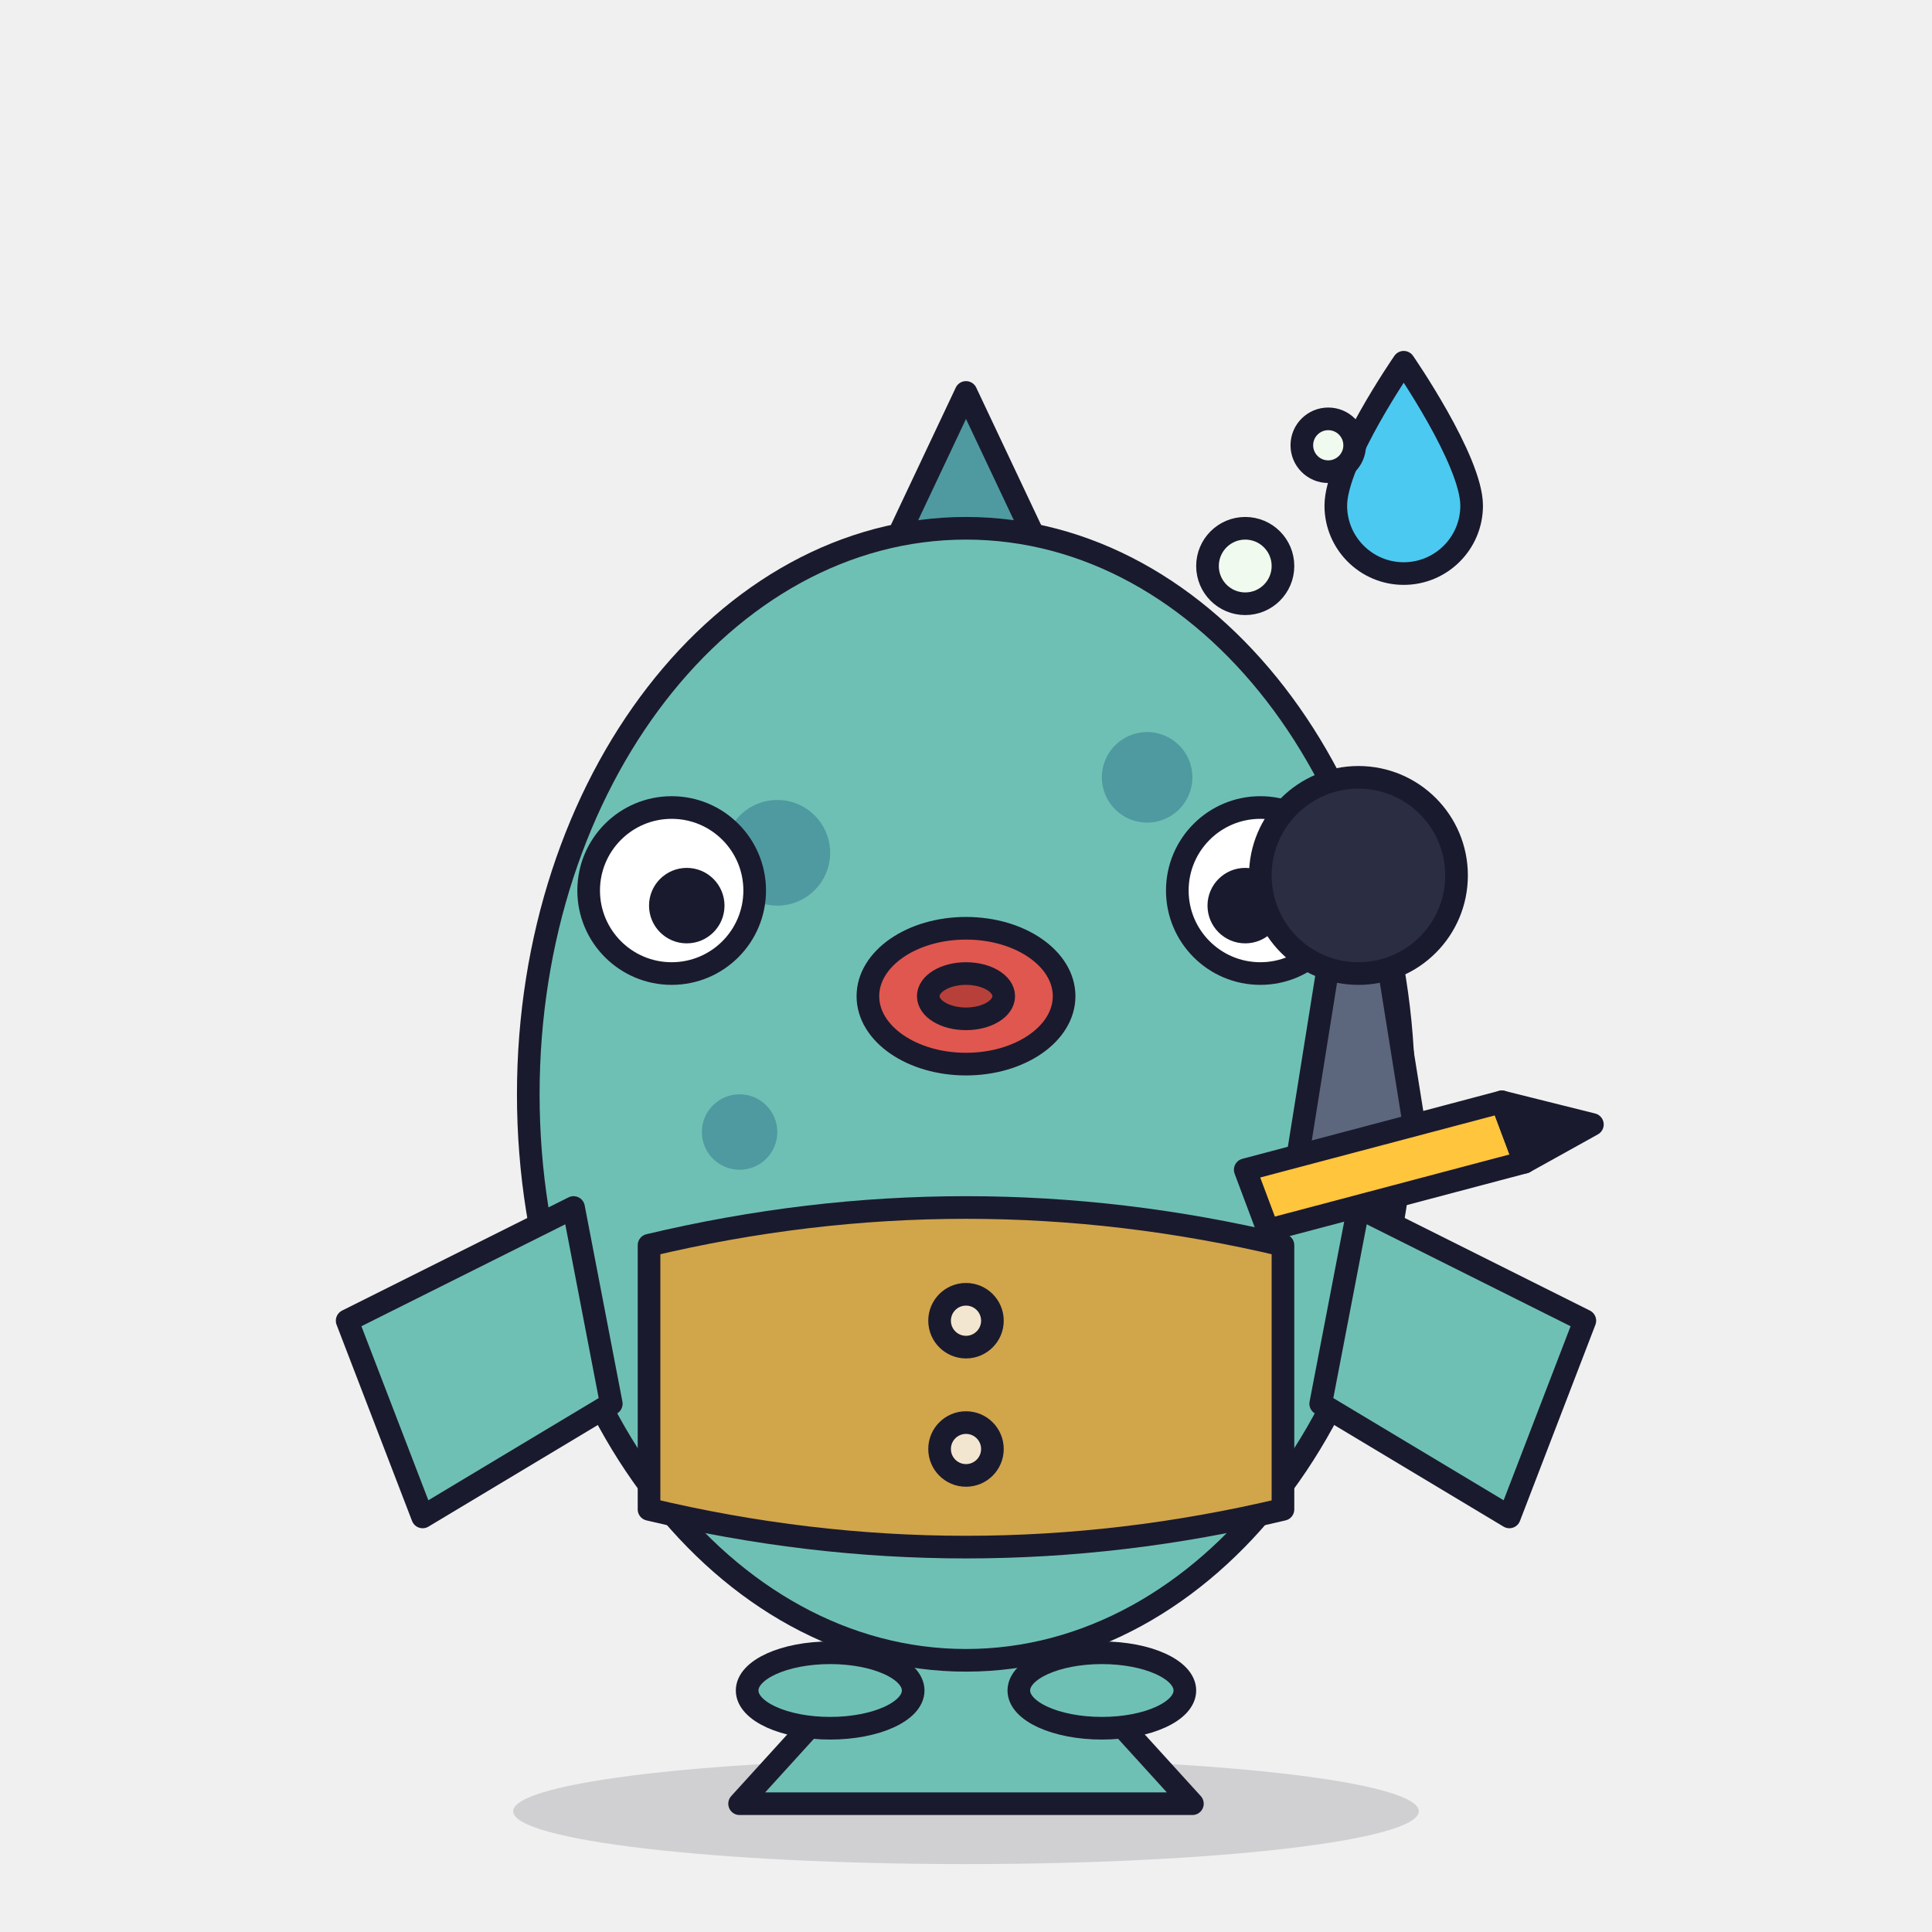
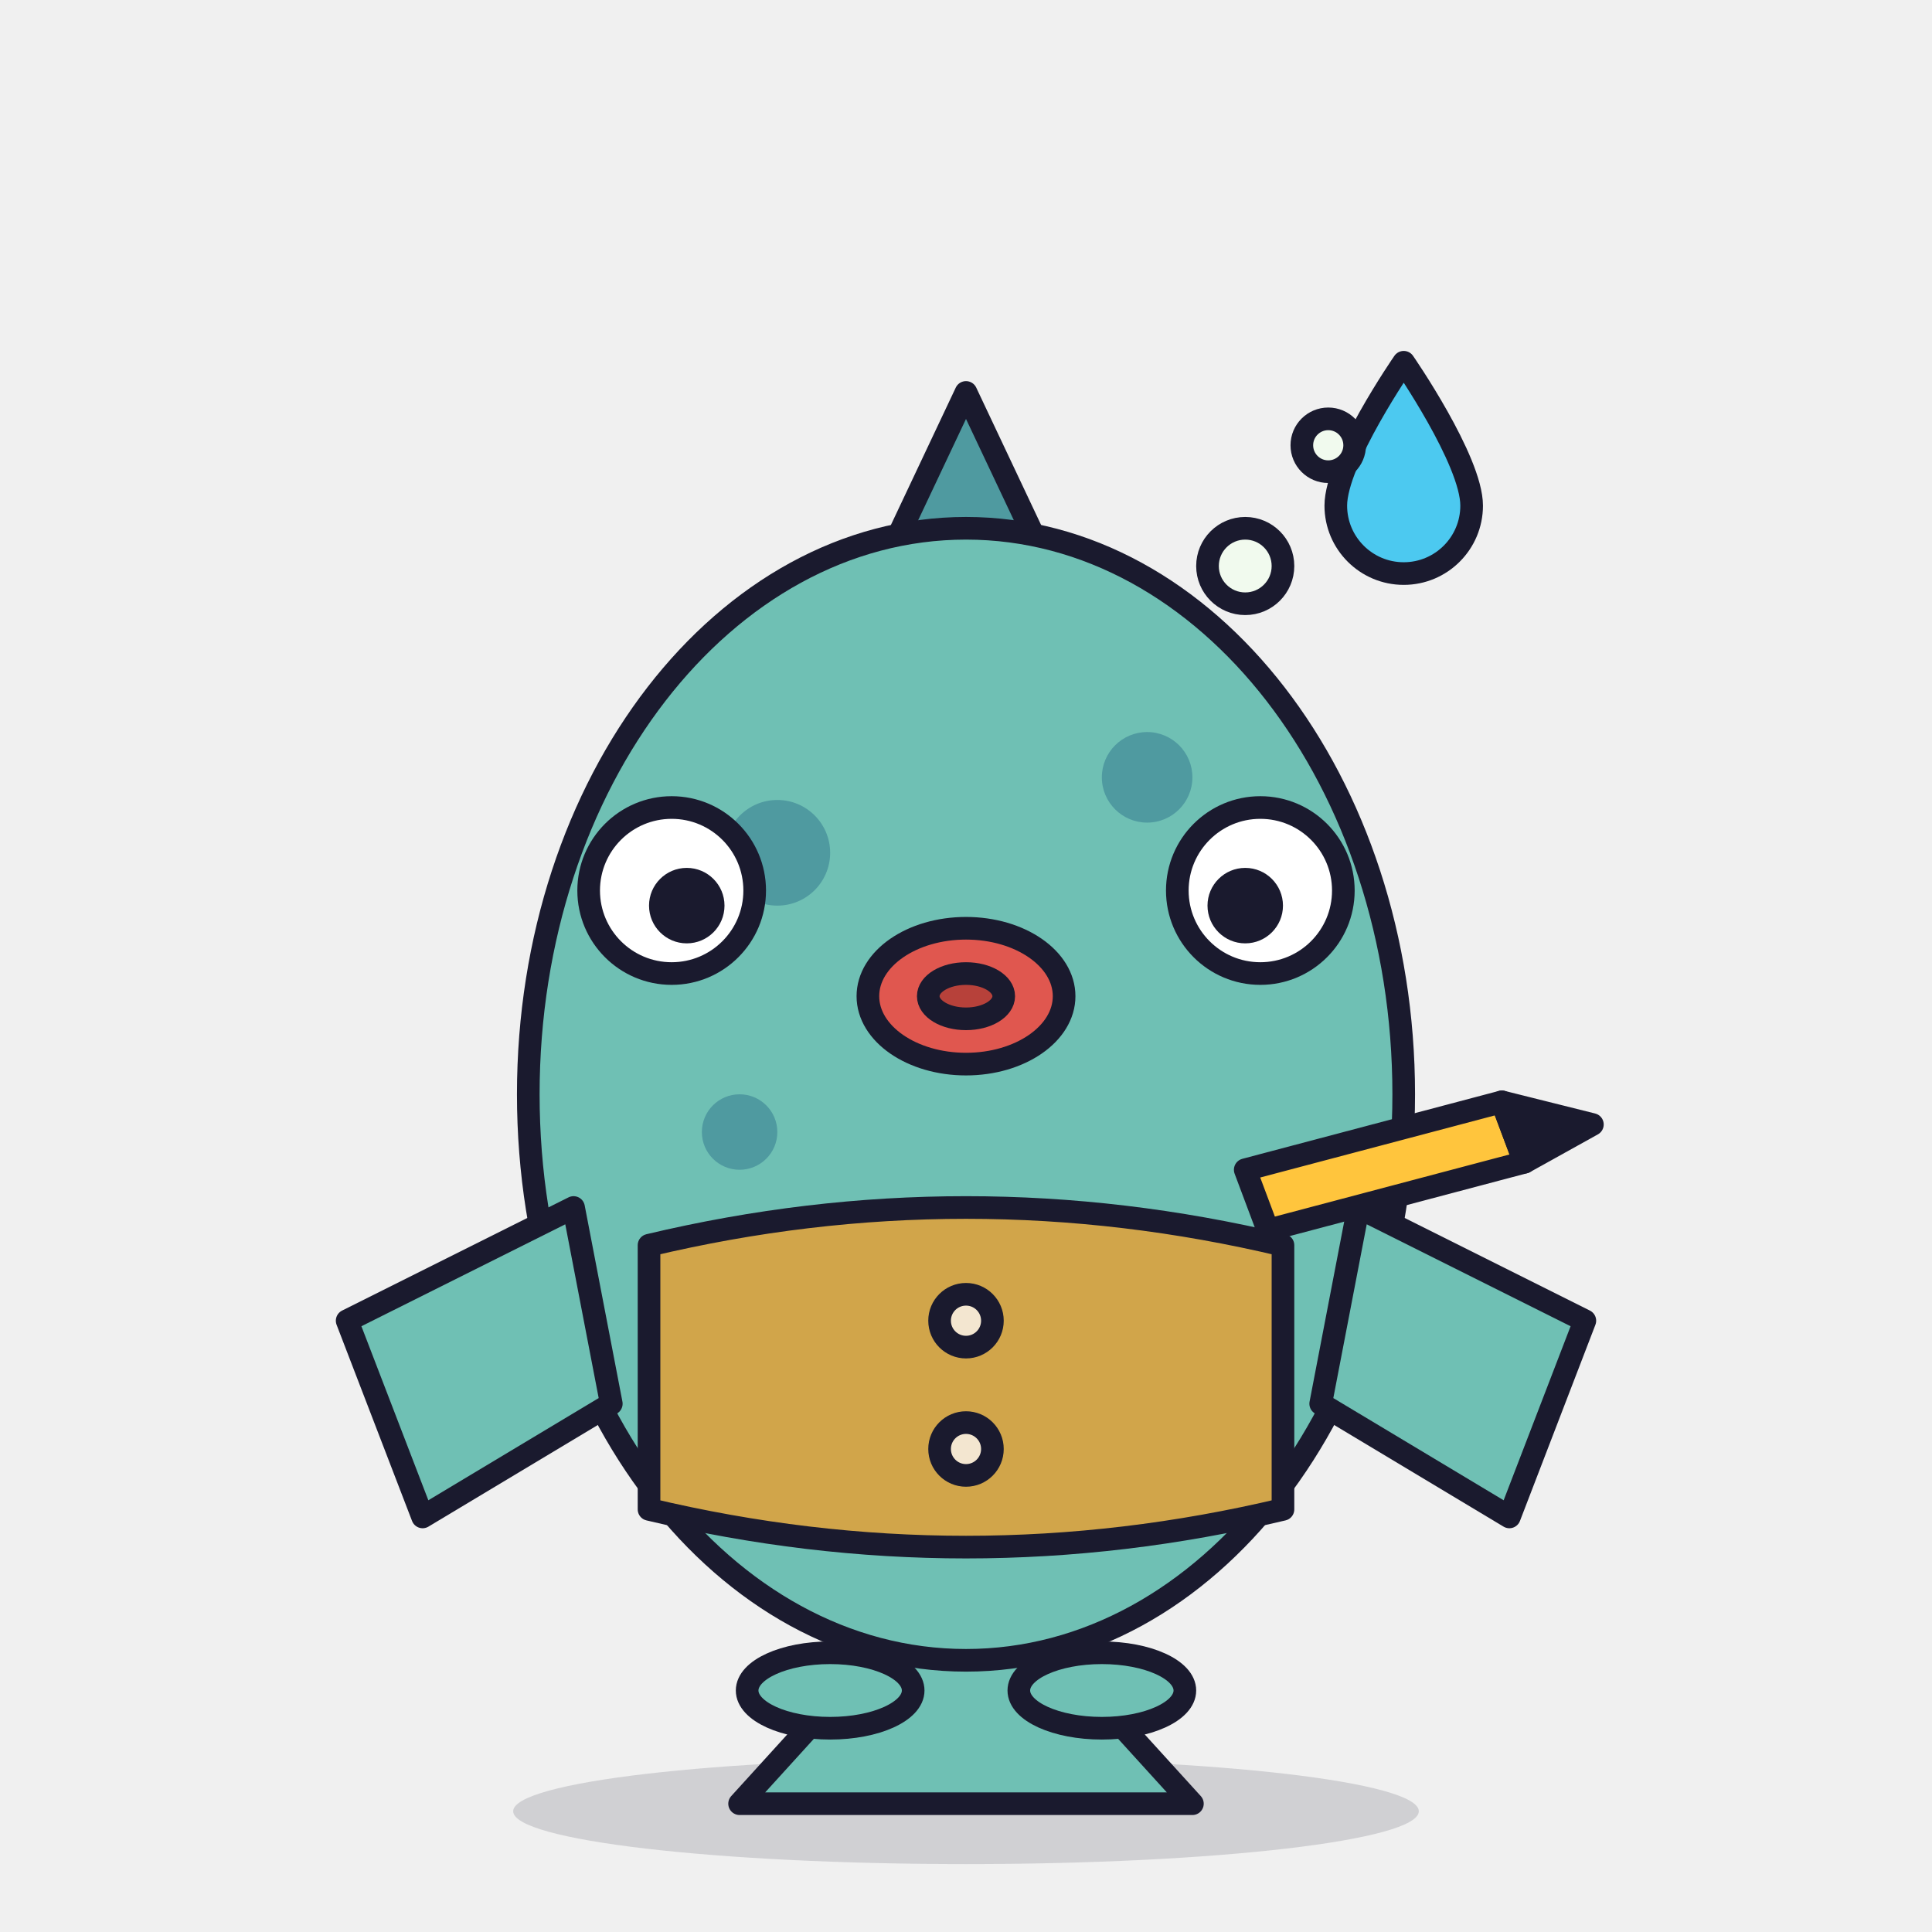
<svg xmlns="http://www.w3.org/2000/svg" viewBox="0 0 512 512" class="char char-fish">
  <g class="c-shadow">
    <ellipse cx="256" cy="480" rx="120" ry="14" fill="#1A1A2E" opacity="0.15" />
  </g>
  <g class="c-body">
    <polygon points="256,412 196,478 316,478" fill="#6FC0B4" stroke="#1A1A2E" stroke-width="6" stroke-linejoin="round" stroke-linecap="round" />
    <polygon points="256,104 222,176 290,176" fill="#4F9AA0" stroke="#1A1A2E" stroke-width="6" stroke-linejoin="round" stroke-linecap="round" />
    <ellipse cx="256" cy="290" rx="116" ry="150" fill="#6FC0B4" stroke="#1A1A2E" stroke-width="6" stroke-linejoin="round" stroke-linecap="round" />
    <circle cx="206" cy="226" r="14" fill="#4F9AA0" />
    <circle cx="304" cy="206" r="12" fill="#4F9AA0" />
    <circle cx="196" cy="300" r="10" fill="#4F9AA0" />
    <path d="M172 330Q256 310 340 330V400Q256 420 172 400z" fill="#D1A54A" stroke="#1A1A2E" stroke-width="6" stroke-linejoin="round" stroke-linecap="round" />
    <circle cx="256" cy="350" r="7" fill="#F3E6D0" stroke="#1A1A2E" stroke-width="6" stroke-linejoin="round" stroke-linecap="round" />
    <circle cx="256" cy="384" r="7" fill="#F3E6D0" stroke="#1A1A2E" stroke-width="6" stroke-linejoin="round" stroke-linecap="round" />
    <ellipse cx="220" cy="448" rx="22" ry="10" fill="#6FC0B4" stroke="#1A1A2E" stroke-width="6" stroke-linejoin="round" stroke-linecap="round" />
    <ellipse cx="292" cy="448" rx="22" ry="10" fill="#6FC0B4" stroke="#1A1A2E" stroke-width="6" stroke-linejoin="round" stroke-linecap="round" />
    <g class="c-face">
      <g class="c-eyes">
        <circle cx="178" cy="236" r="22" fill="#FFFFFF" stroke="#1A1A2E" stroke-width="6" stroke-linejoin="round" stroke-linecap="round" />
        <circle cx="334" cy="236" r="22" fill="#FFFFFF" stroke="#1A1A2E" stroke-width="6" stroke-linejoin="round" stroke-linecap="round" />
        <circle cx="182" cy="240" r="10" fill="#1A1A2E" />
        <circle cx="330" cy="240" r="10" fill="#1A1A2E" />
      </g>
      <g class="c-mouth">
        <ellipse cx="256" cy="264" rx="26" ry="18" fill="#E0574F" stroke="#1A1A2E" stroke-width="6" stroke-linejoin="round" stroke-linecap="round" />
        <ellipse cx="256" cy="264" rx="10" ry="6" fill="#B7413A" stroke="#1A1A2E" stroke-width="6" stroke-linejoin="round" stroke-linecap="round" />
      </g>
    </g>
  </g>
  <g class="c-arm-l">
    <polygon points="152,320 92,350 112,402 162,372" fill="#6FC0B4" stroke="#1A1A2E" stroke-width="6" stroke-linejoin="round" stroke-linecap="round" />
  </g>
  <g class="c-arm-r">
    <polygon points="360,320 420,350 400,402 350,372" fill="#6FC0B4" stroke="#1A1A2E" stroke-width="6" stroke-linejoin="round" stroke-linecap="round" />
  </g>
-   <g class="c-prop c-mic">
-     <polygon points="352,256 368,256 376,306 344,306" fill="#5C677D" stroke="#1A1A2E" stroke-width="6" stroke-linejoin="round" stroke-linecap="round" />
-     <circle cx="360" cy="232" r="26" fill="#2B2D42" stroke="#1A1A2E" stroke-width="6" stroke-linejoin="round" stroke-linecap="round" />
-   </g>
  <g class="c-prop c-pencil">
    <polygon points="330,310 398,292 404,308 336,326" fill="#FFC53D" stroke="#1A1A2E" stroke-width="6" stroke-linejoin="round" stroke-linecap="round" />
    <polygon points="398,292 422,298 404,308" fill="#1A1A2E" stroke="#1A1A2E" stroke-width="6" stroke-linejoin="round" stroke-linecap="round" />
  </g>
  <g class="c-prop c-sweat">
    <path d="M372 96c0 0-18 26-18 38a18 18 0 0 0 36 0c0-12-18-38-18-38z" fill="#4CC9F0" stroke="#1A1A2E" stroke-width="6" stroke-linejoin="round" stroke-linecap="round" />
  </g>
  <g class="c-gag">
    <circle cx="330" cy="150" r="10" fill="#F1FAEE" stroke="#1A1A2E" stroke-width="6" stroke-linejoin="round" stroke-linecap="round" />
    <circle cx="352" cy="118" r="7" fill="#F1FAEE" stroke="#1A1A2E" stroke-width="6" stroke-linejoin="round" stroke-linecap="round" />
  </g>
</svg>
